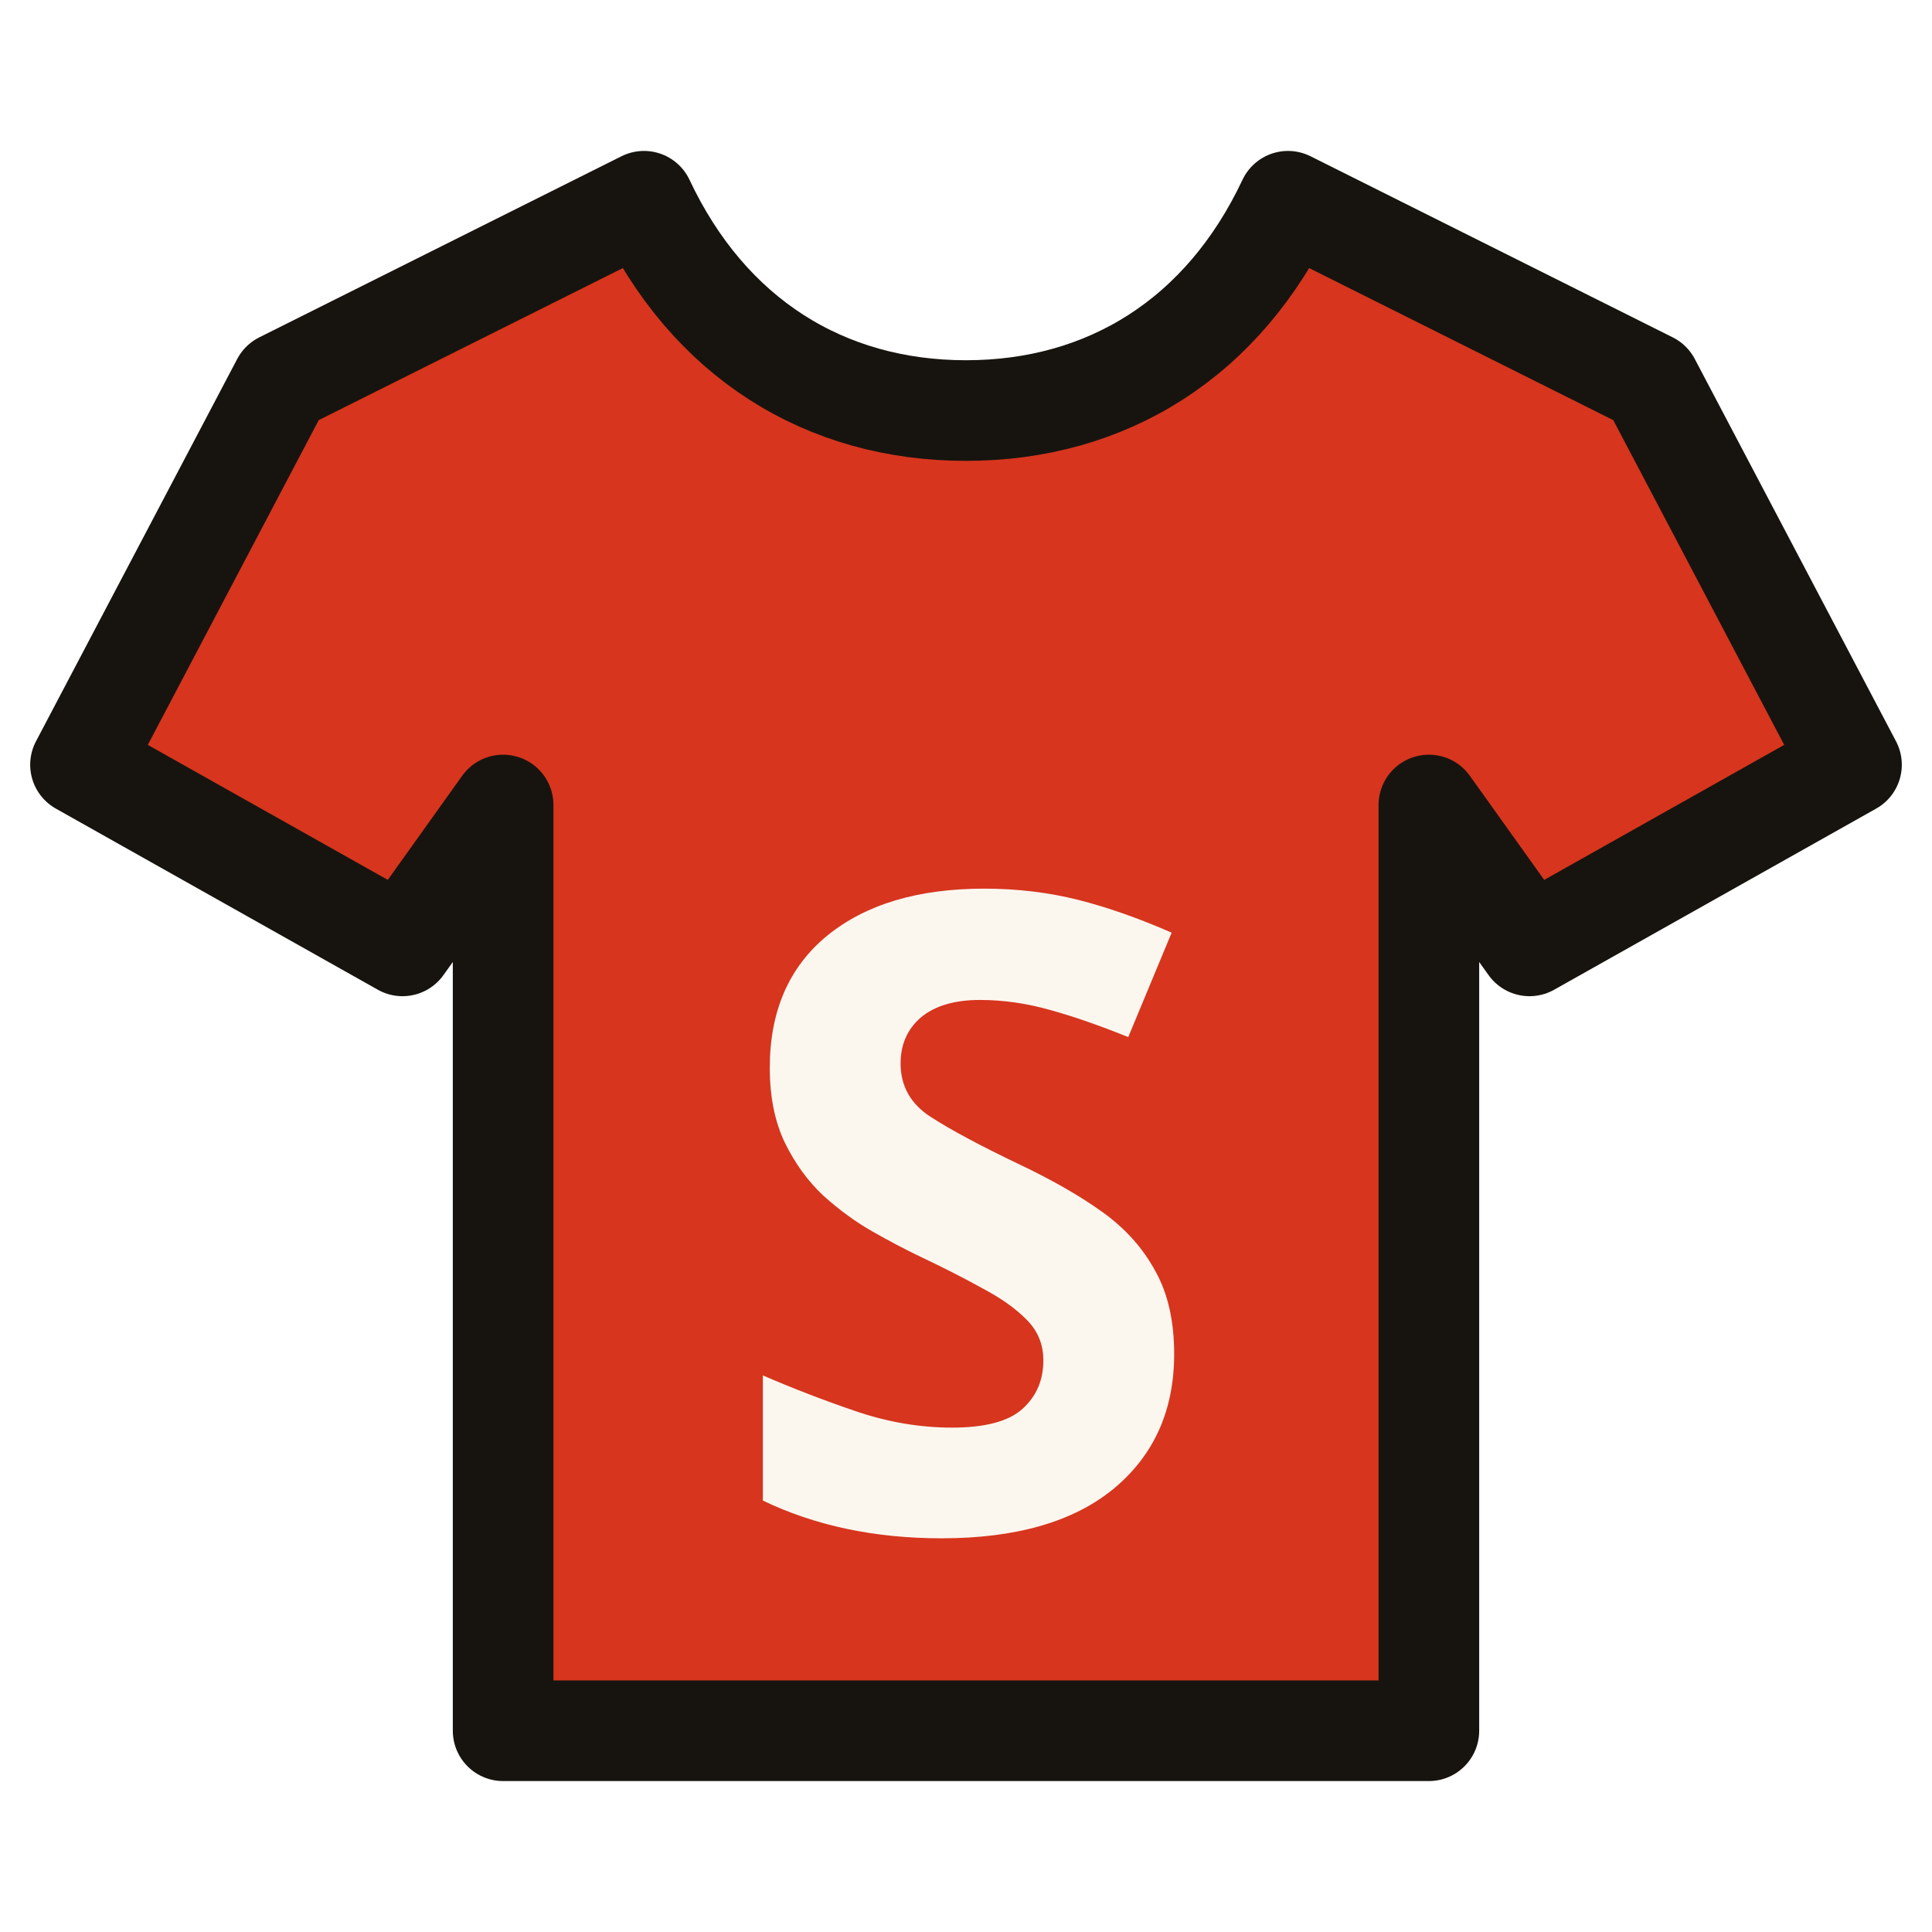
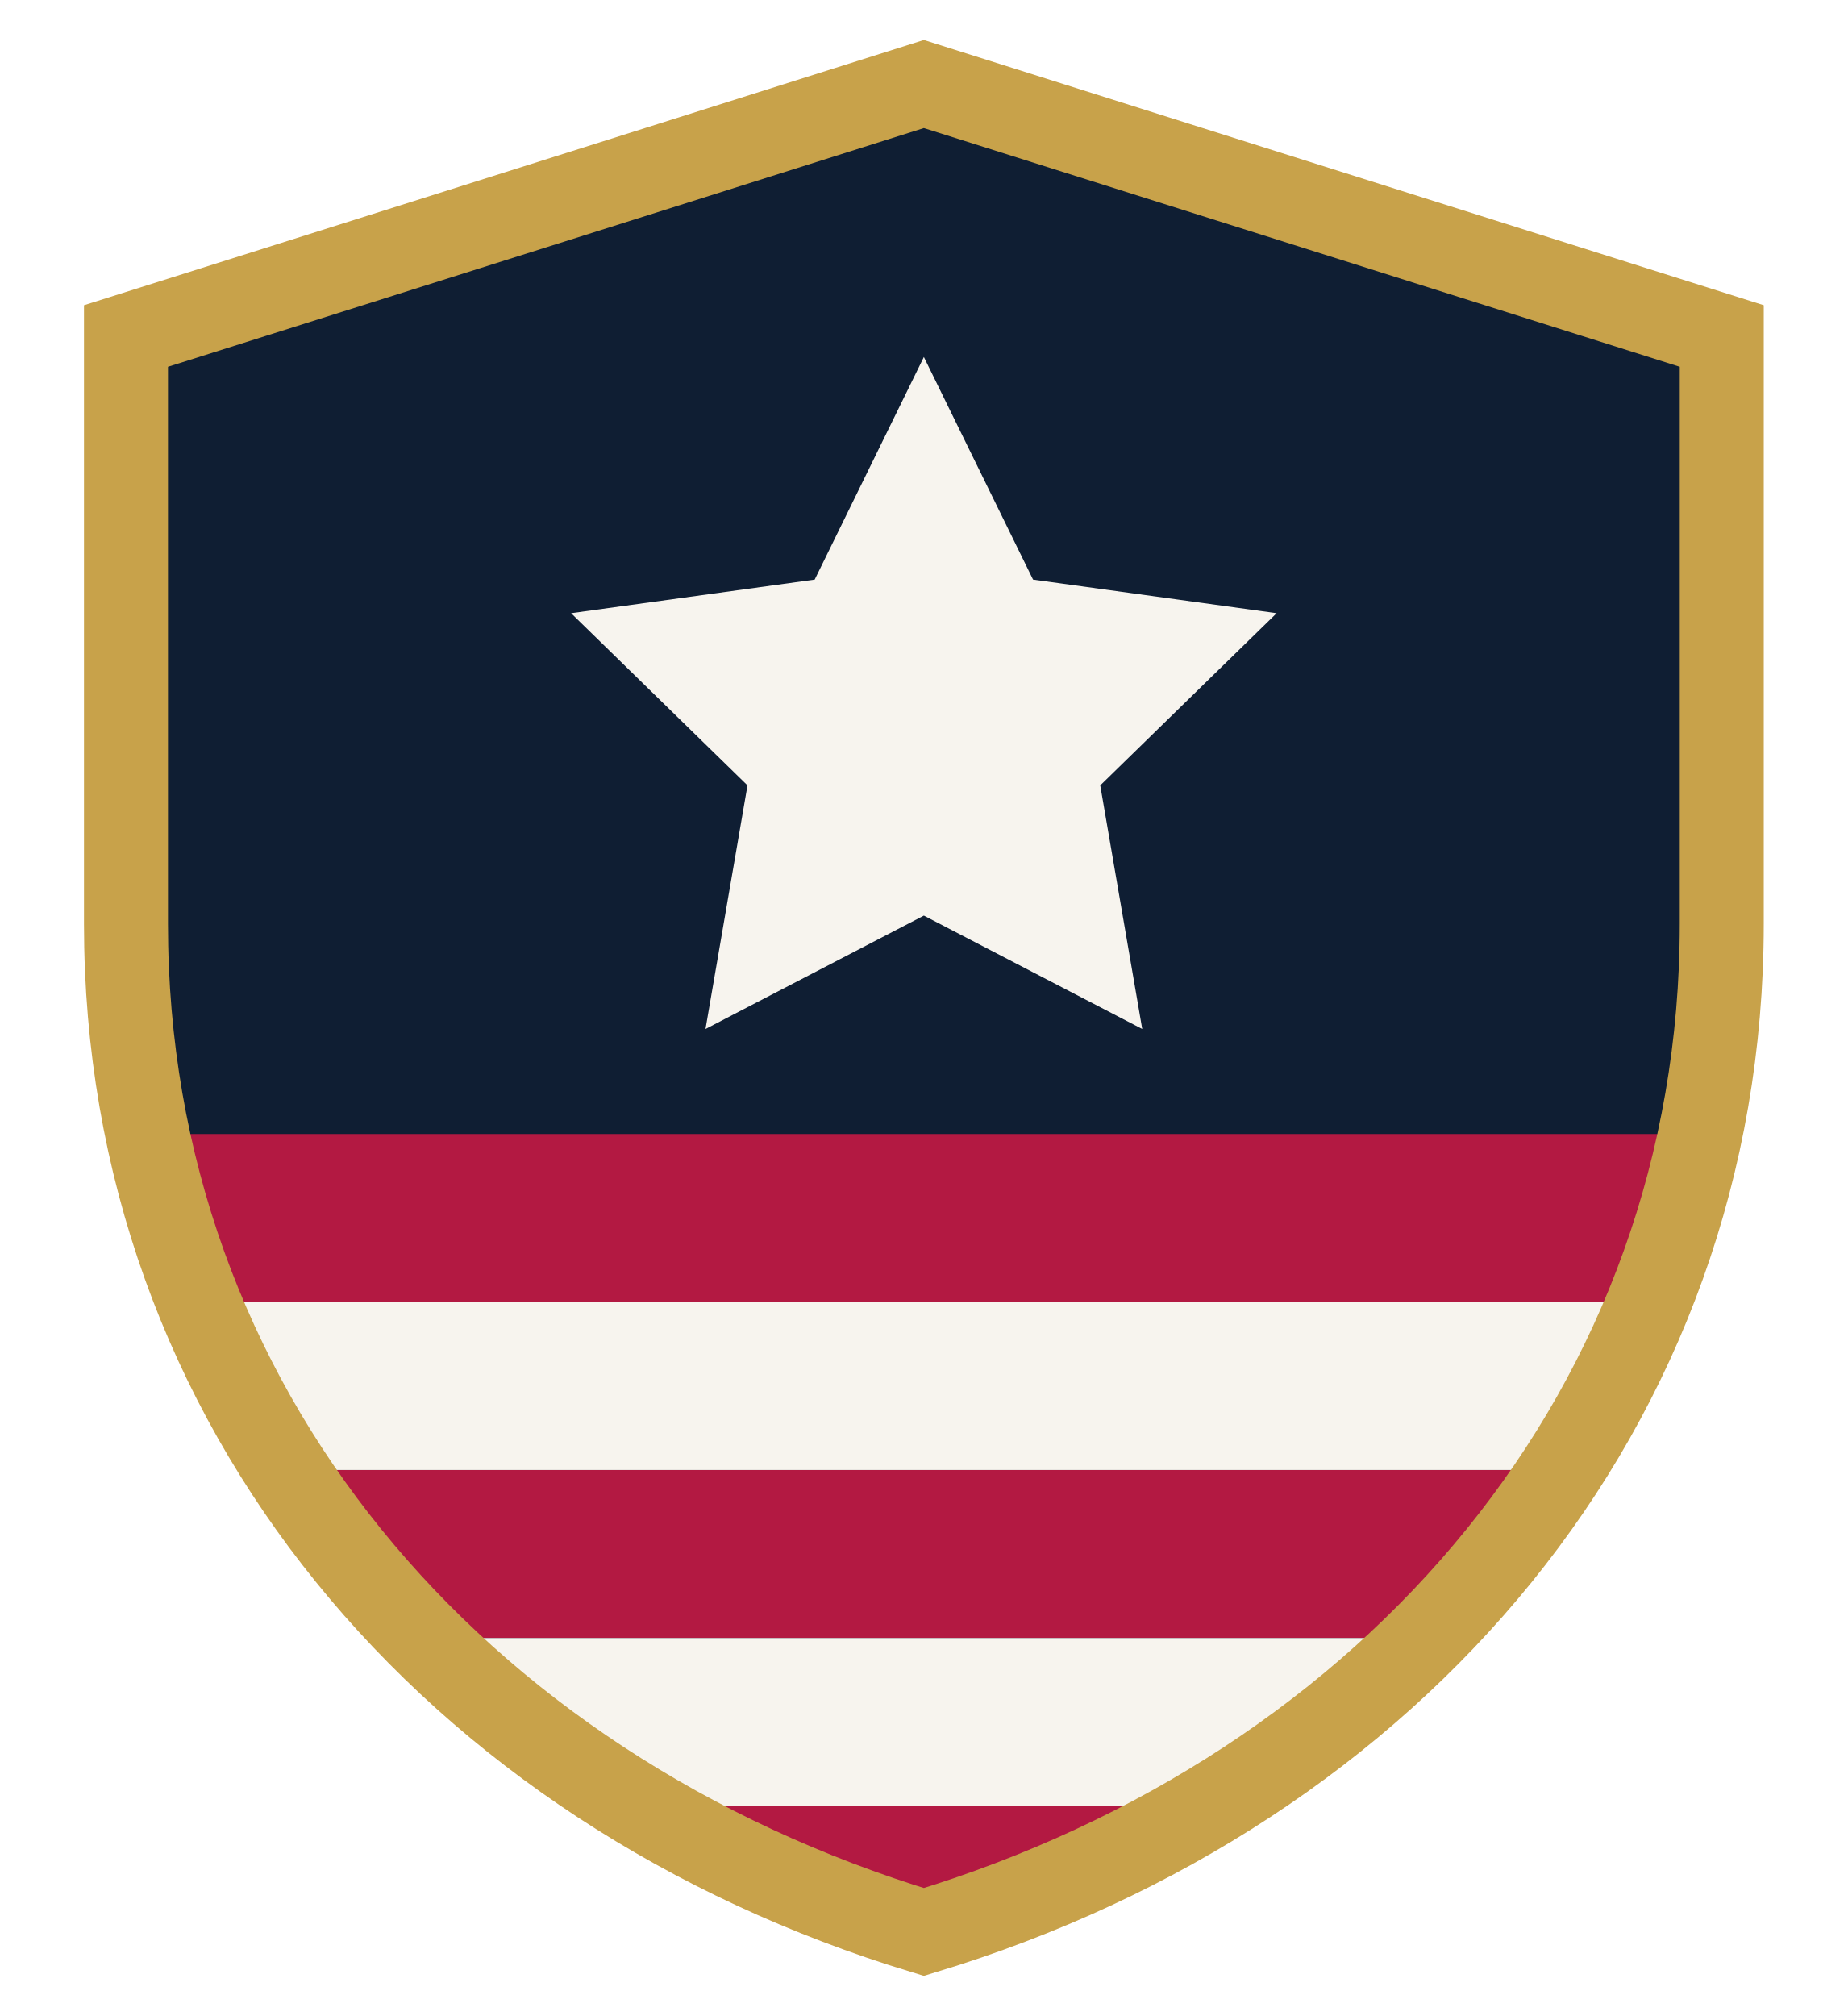
- <svg xmlns="http://www.w3.org/2000/svg" viewBox="0 0 48 48">
-   <path d="M16 5 7 9.5 2 19l8 4.5 2.5-3.5V43h23V20l2.5 3.5 8-4.5-5-9.5L32 5c-1.6 3.4-4.5 5.2-8 5.2S17.6 8.4 16 5Z" fill="#D7351E" stroke="#17140F" stroke-width="2.5" stroke-linejoin="round" />
-   <text x="24" y="38" text-anchor="middle" font-family="Anton, Impact, 'Arial Black', sans-serif" font-size="22" font-weight="900" fill="#FBF7EF">S</text>
+ <svg xmlns="http://www.w3.org/2000/svg" viewBox="0 0 44 48">
+   <defs>
+     <clipPath id="s">
+       <path d="M22 2 41 8v14c0 11.5-7.8 20.6-19 24C10.8 42.6 3 33.5 3 22V8Z" />
+     </clipPath>
+   </defs>
+   <g clip-path="url(#s)">
+     <rect width="44" height="48" fill="#0F1E33" />
+     <rect y="27" width="44" height="4" fill="#B31942" />
+     <rect y="35" width="44" height="4" fill="#B31942" />
+     <rect y="43" width="44" height="5" fill="#B31942" />
+     <rect y="31" width="44" height="4" fill="#F7F4EE" />
+     <rect y="39" width="44" height="4" fill="#F7F4EE" />
+   </g>
+   <path d="M22 2 41 8v14c0 11.5-7.8 20.6-19 24C10.8 42.6 3 33.5 3 22V8Z" fill="none" stroke="#C8A24A" stroke-width="2" />
+   <path d="m22 8.5 2.6 5.3 5.8.8-4.2 4.1 1 5.8-5.2-2.7-5.2 2.7 1-5.8-4.2-4.1 5.8-.8Z" fill="#F7F4EE" />
</svg>
